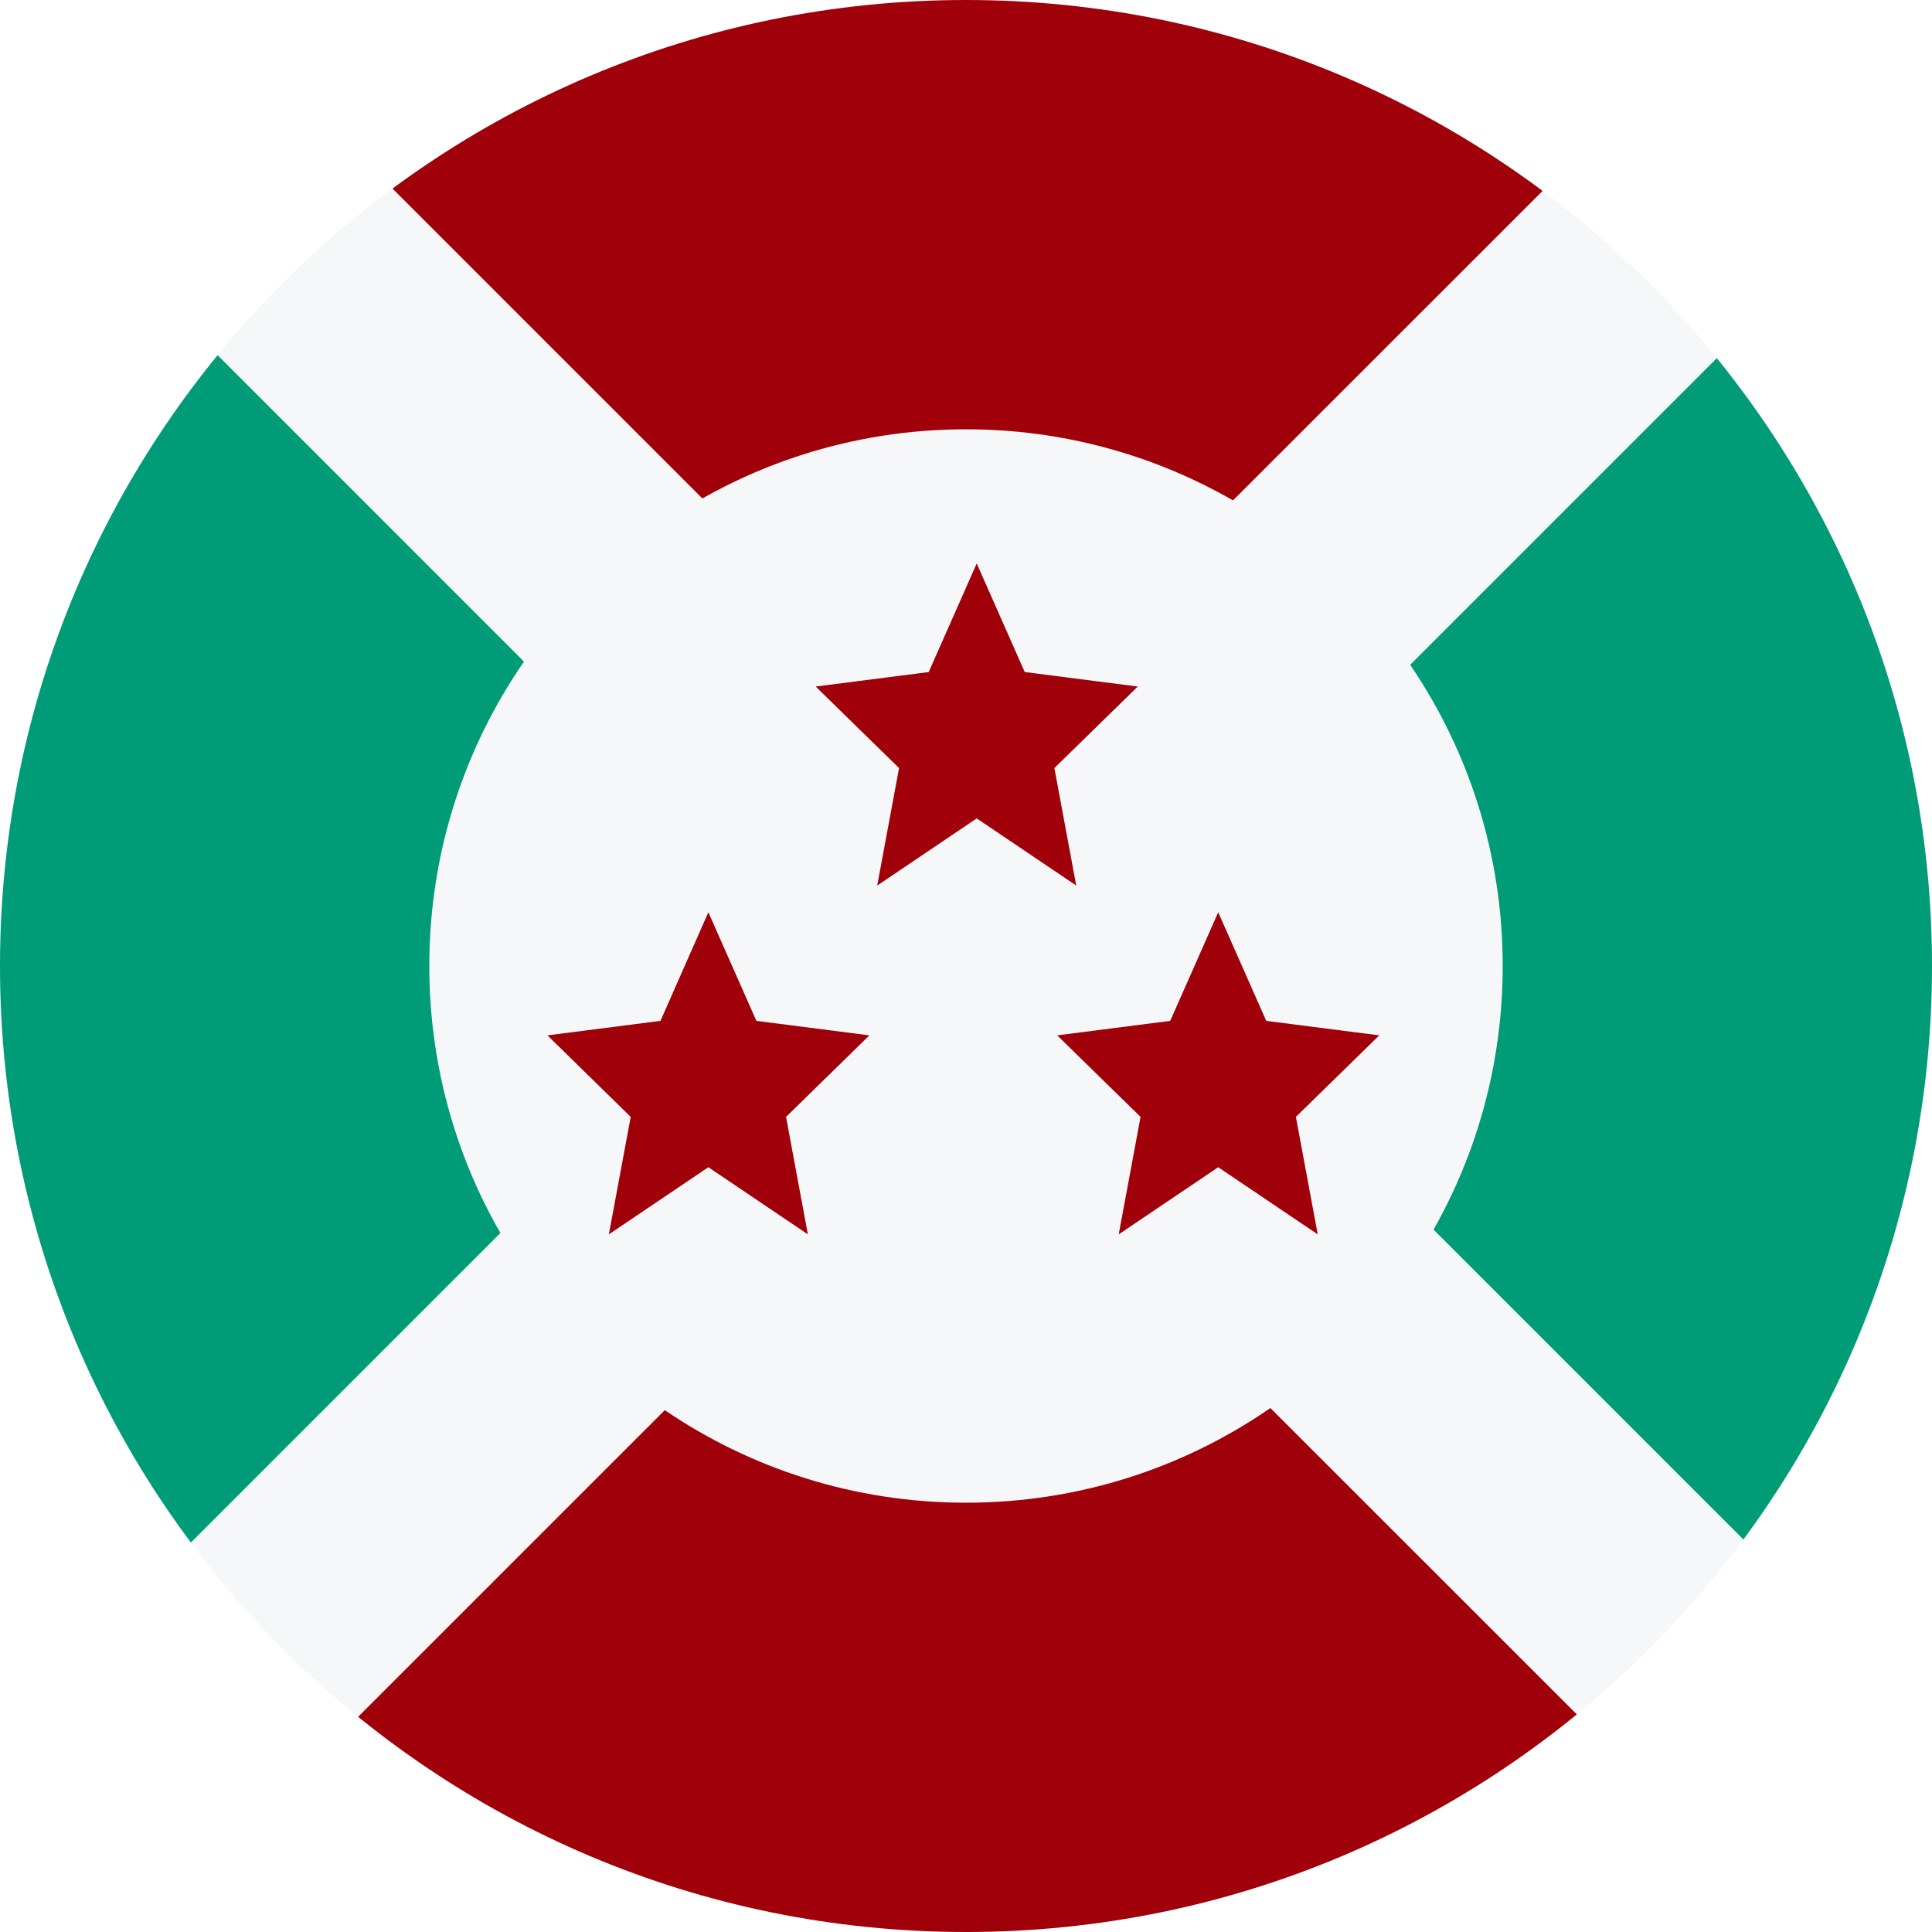
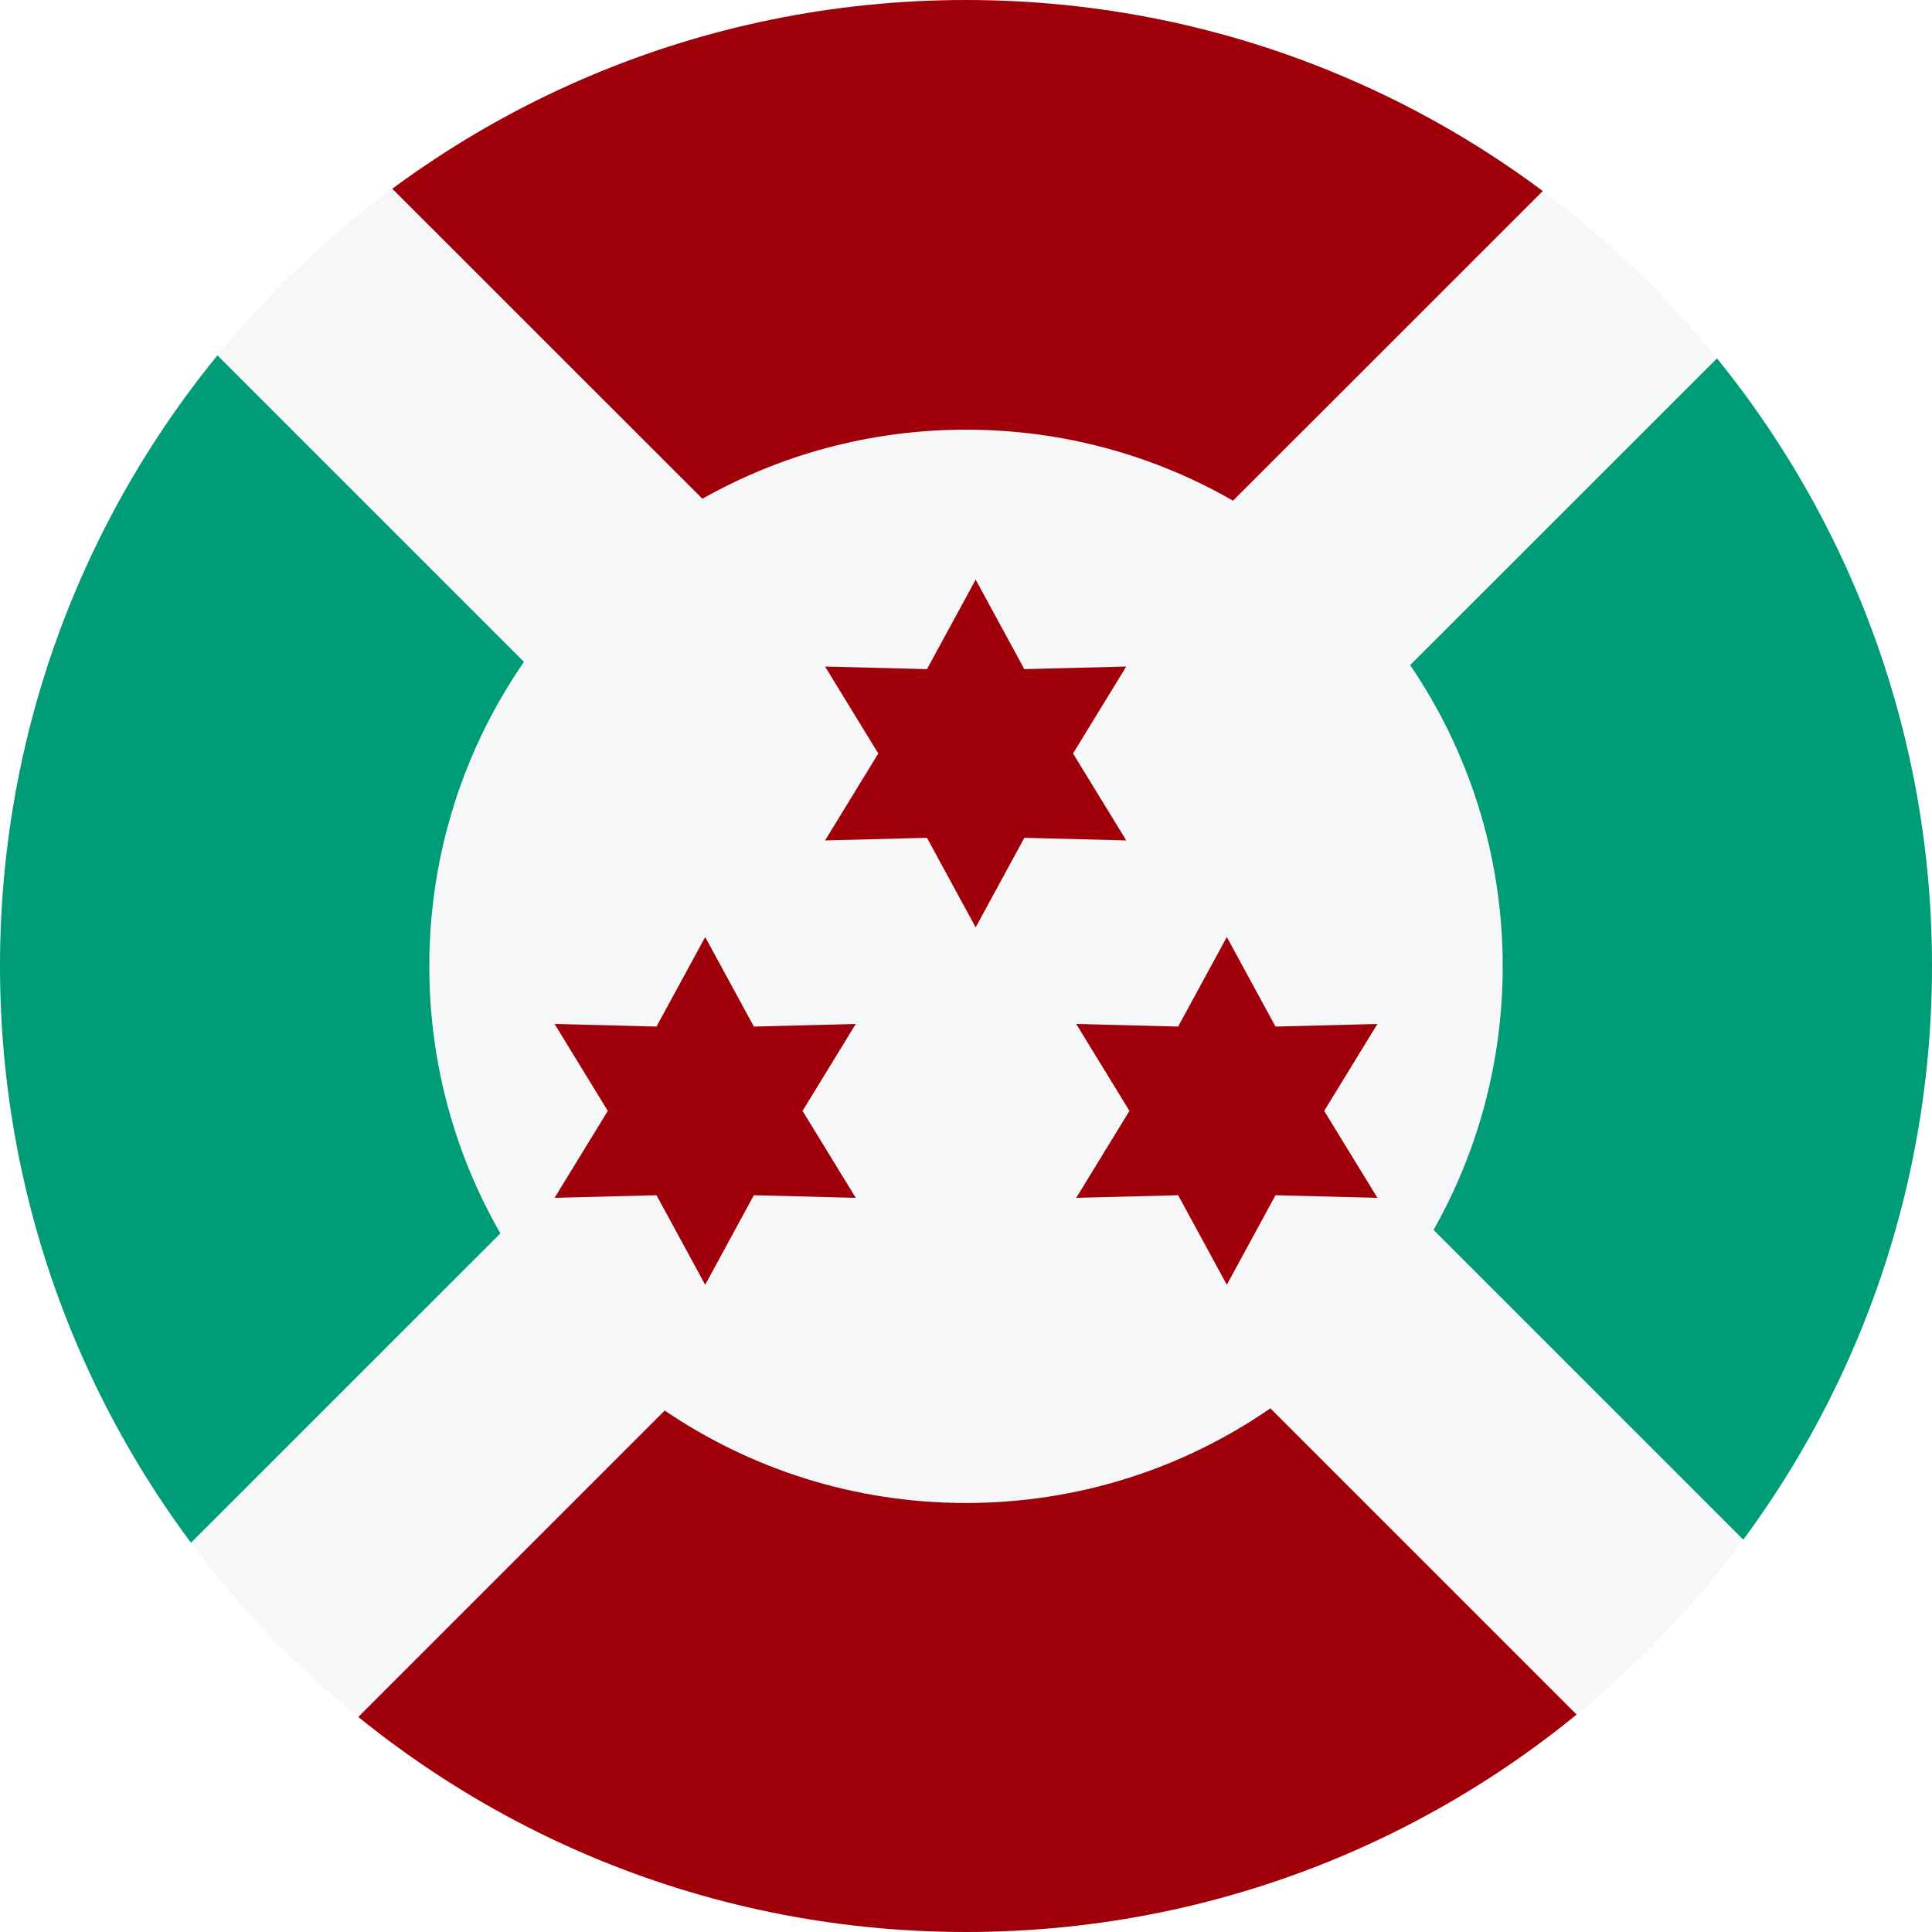
<svg xmlns="http://www.w3.org/2000/svg" width="20" height="20" viewBox="0 0 20 20" fill="none">
  <mask id="mask0_11482_4455" style="mask-type:alpha" maskUnits="userSpaceOnUse" x="0" y="0" width="20" height="20">
    <circle cx="10" cy="10" r="10" fill="#D9D9D9" />
  </mask>
  <g mask="url(#mask0_11482_4455)">
    <rect width="20" height="20" fill="#A00009" />
    <path d="M0 0L10 9.722L20 0V20L10 9.722L0 20V0Z" fill="#009B77" />
-     <path d="M16.278 1.667L18.046 3.434L14.598 6.882C15.203 7.771 15.556 8.844 15.556 10C15.556 10.992 15.296 11.923 14.84 12.729L18.391 16.28L16.623 18.047L13.151 14.576C12.256 15.194 11.17 15.556 10 15.556C8.844 15.556 7.771 15.203 6.882 14.598L3.505 17.975L1.737 16.207L5.18 12.764C4.712 11.95 4.444 11.006 4.444 10C4.444 8.83 4.806 7.744 5.424 6.849L2.035 3.459L3.802 1.691L7.271 5.16C8.077 4.704 9.008 4.444 10 4.444C11.006 4.444 11.95 4.712 12.764 5.18L16.278 1.667Z" fill="#F5F7F8" />
-     <path d="M10.111 5.833L9.614 6.957L8.444 7.107L9.307 7.951L9.081 9.167L10.111 8.472L11.141 9.167L10.915 7.951L11.778 7.107L10.608 6.957L10.111 5.833Z" fill="#A00009" />
-     <path d="M7.333 9.444L6.837 10.568L5.667 10.718L6.529 11.562L6.303 12.778L7.333 12.083L8.363 12.778L8.137 11.562L9 10.718L7.83 10.568L7.333 9.444Z" fill="#A00009" />
-     <path d="M12.611 9.444L12.114 10.568L10.944 10.718L11.807 11.562L11.581 12.778L12.611 12.083L13.641 12.778L13.415 11.562L14.278 10.718L13.108 10.568L12.611 9.444Z" fill="#A00009" />
+     <path d="M16.278 1.67L18.046 3.438L14.598 6.885C15.202 7.774 15.556 8.847 15.556 10.003C15.556 10.995 15.296 11.926 14.84 12.732L18.391 16.283L16.623 18.051L13.151 14.579C12.256 15.197 11.17 15.559 10 15.559C8.844 15.559 7.771 15.206 6.881 14.602L3.505 17.978L1.737 16.21L5.18 12.768C4.712 11.954 4.444 11.01 4.444 10.003C4.444 8.833 4.806 7.747 5.424 6.852L2.034 3.462L3.802 1.695L7.271 5.163C8.077 4.708 9.008 4.448 10 4.448C11.006 4.448 11.95 4.715 12.764 5.183L16.278 1.67Z" fill="#F5F7F8" />
+     <path d="M10.1 6L10.604 6.927L11.659 6.9L11.108 7.8L11.659 8.7L10.604 8.673L10.1 9.6L9.596 8.673L8.541 8.7L9.092 7.8L8.541 6.9L9.596 6.927L10.1 6Z" fill="#A00009" />
+     <path d="M7.3 9.7L7.804 10.627L8.859 10.6L8.308 11.5L8.859 12.4L7.804 12.373L7.3 13.3L6.796 12.373L5.741 12.4L6.292 11.5L5.741 10.6L6.796 10.627L7.3 9.7Z" fill="#A00009" />
+     <path d="M12.7 9.7L13.204 10.627L14.259 10.6L13.708 11.5L14.259 12.4L13.204 12.373L12.7 13.3L12.196 12.373L11.141 12.4L11.692 11.5L11.141 10.6L12.196 10.627L12.7 9.7Z" fill="#A00009" />
  </g>
</svg>
